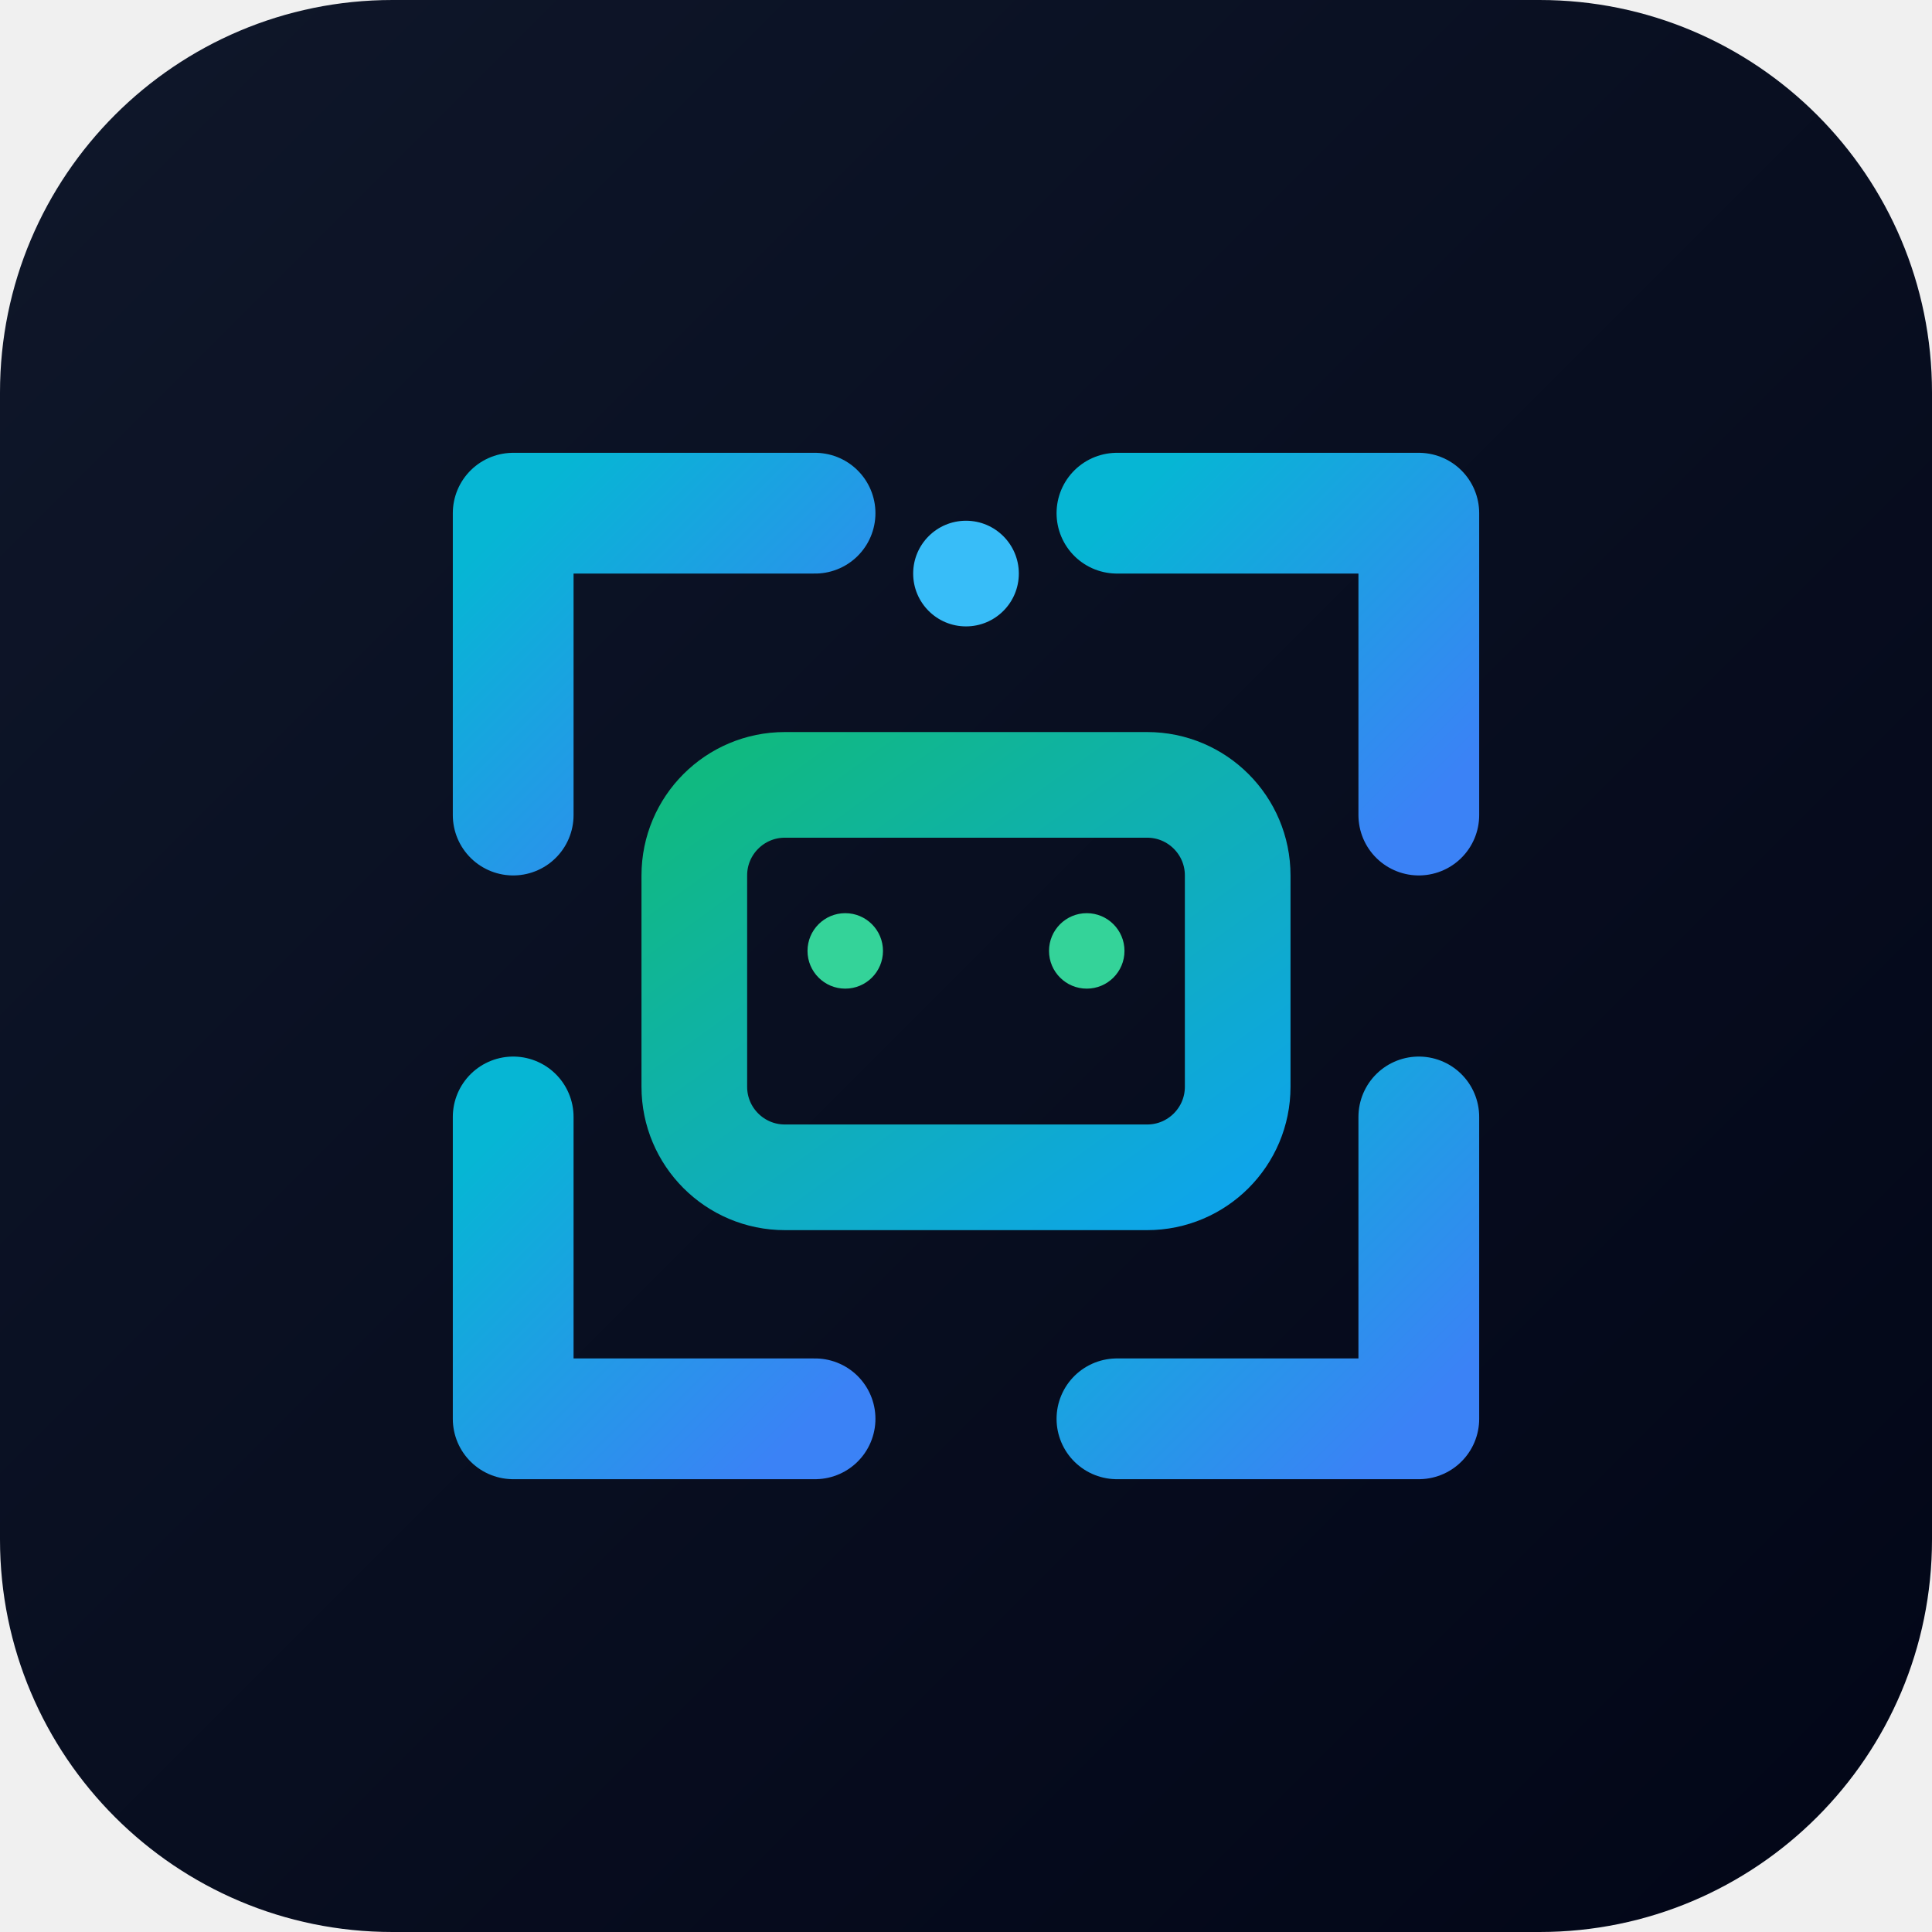
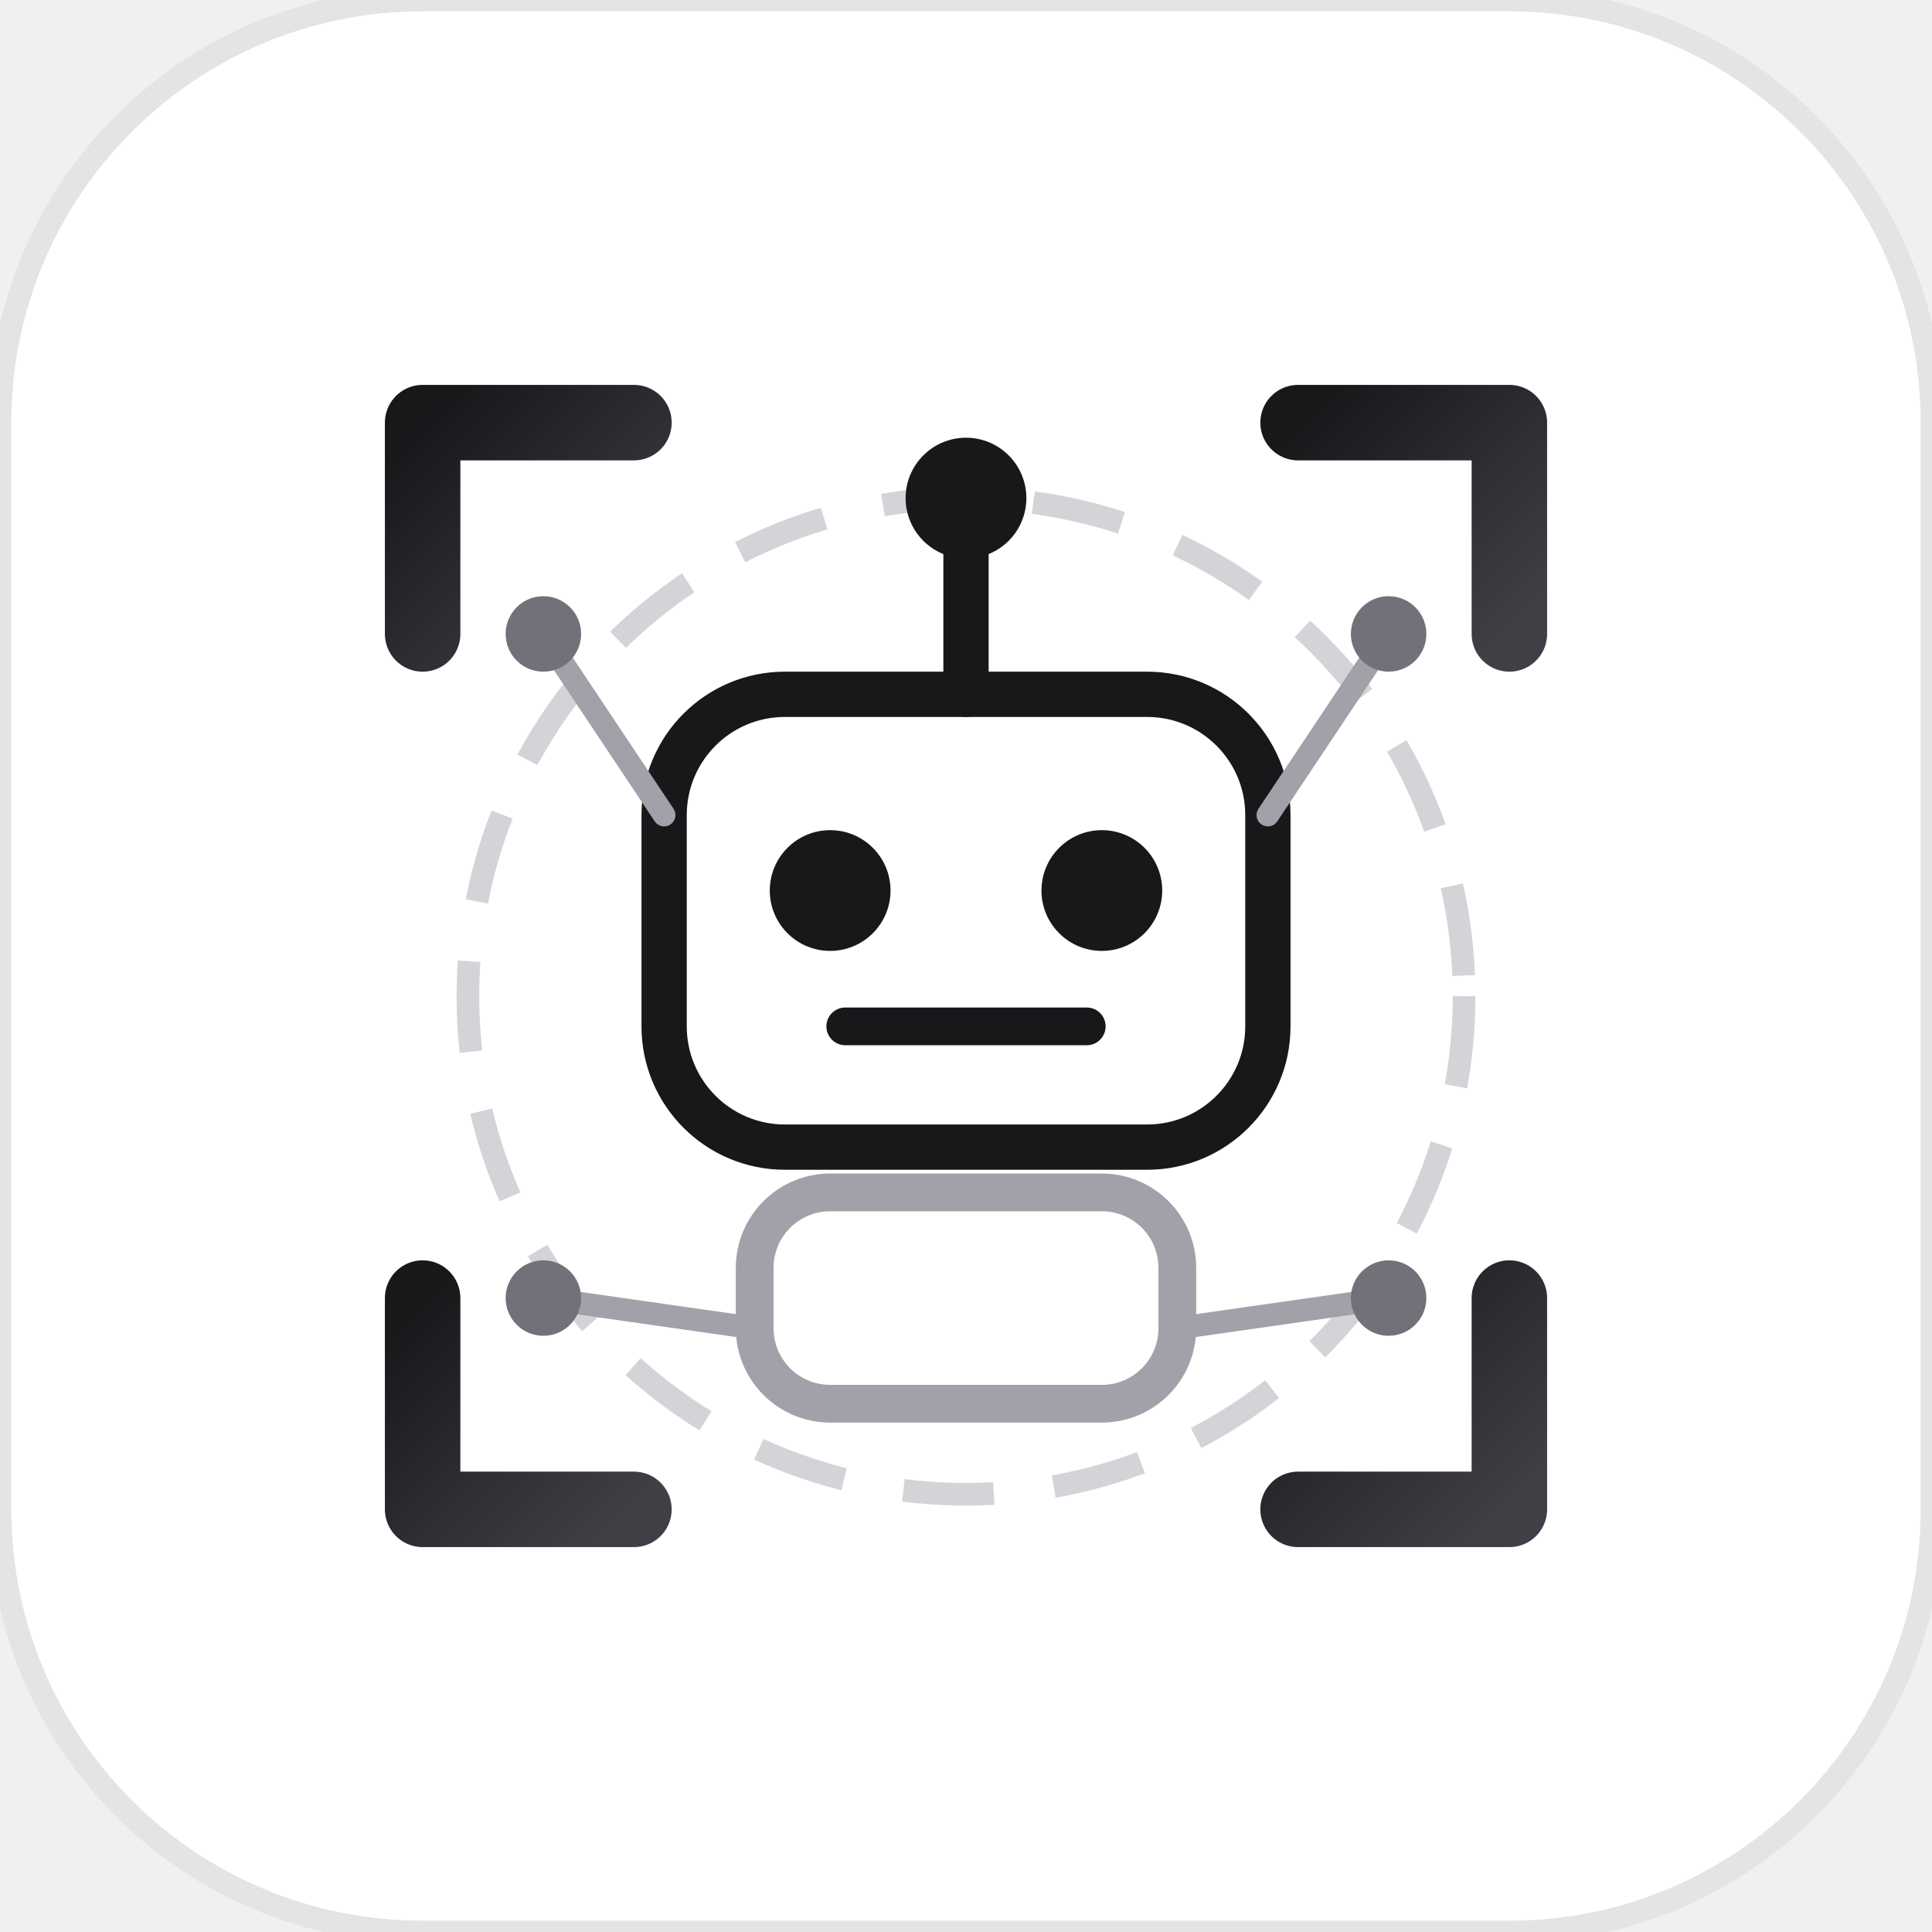
<svg xmlns="http://www.w3.org/2000/svg" viewBox="0 0 128 128" aria-hidden="true">
  <defs>
-     <linearGradient id="bg" x1="0%" y1="0%" x2="100%" y2="100%">
-       <stop offset="0%" stop-color="#0f172a" />
-       <stop offset="100%" stop-color="#020617" />
-     </linearGradient>
-     <linearGradient id="frameGrad" x1="0%" y1="0%" x2="100%" y2="100%">
-       <stop offset="0%" stop-color="#06b6d4" />
-       <stop offset="100%" stop-color="#3b82f6" />
-     </linearGradient>
-     <linearGradient id="agentGrad" x1="0%" y1="0%" x2="100%" y2="100%">
-       <stop offset="0%" stop-color="#10b981" />
-       <stop offset="100%" stop-color="#0ea5e9" />
+     <linearGradient id="accent" x1="0%" y1="0%" x2="100%" y2="100%">
+       <stop offset="0%" stop-color="#18181b" />
+       <stop offset="100%" stop-color="#3f3f46" />
    </linearGradient>
  </defs>
-   <rect width="128" height="128" rx="26" fill="url(#bg)" />
-   <g fill="none" stroke="url(#frameGrad)" stroke-width="8" stroke-linecap="round" stroke-linejoin="round">
-     <path d="M 34 34 V 54 M 34 34 H 54" />
-     <path d="M 94 34 V 54 M 94 34 H 74" />
-     <path d="M 34 94 V 74 M 34 94 H 54" />
-     <path d="M 94 94 V 74 M 94 94 H 74" />
+   <rect width="128" height="128" rx="28" fill="#ffffff" />
+   <rect width="128" height="128" rx="28" fill="none" stroke="#e4e4e7" stroke-width="1.5" />
+   <g fill="none" stroke="url(#accent)" stroke-width="5" stroke-linecap="round" stroke-linejoin="round">
+     <path d="M 28 42 V 28 H 42" />
+     <path d="M 86 28 H 100 V 42" />
+     <path d="M 100 86 V 100 H 86" />
+     <path d="M 42 100 H 28 V 86" />
  </g>
-   <g fill="none" stroke="url(#agentGrad)" stroke-width="7" stroke-linecap="round" stroke-linejoin="round">
-     <rect x="46" y="52" width="36" height="26" rx="6" />
-     <circle cx="56" cy="63" r="2.5" fill="#34d399" stroke="none" />
-     <circle cx="72" cy="63" r="2.5" fill="#34d399" stroke="none" />
-     <path d="M 64 52 V 42" />
-     <circle cx="64" cy="38" r="3.5" fill="#38bdf8" stroke="none" />
+   <circle cx="64" cy="66" r="33" fill="none" stroke="#d4d4d8" stroke-width="1.5" stroke-dasharray="6 4" />
+   <line x1="64" y1="46" x2="64" y2="36" stroke="#18181b" stroke-width="3" stroke-linecap="round" />
+   <circle cx="64" cy="33" r="4" fill="#18181b" />
+   <rect x="44" y="46" width="40" height="30" rx="8" fill="none" stroke="#18181b" stroke-width="3" />
+   <circle cx="55" cy="59" r="4" fill="#18181b" />
+   <circle cx="73" cy="59" r="4" fill="#18181b" />
+   <line x1="56" y1="68" x2="72" y2="68" stroke="#18181b" stroke-width="2.5" stroke-linecap="round" />
+   <rect x="50" y="79" width="28" height="14" rx="5" fill="none" stroke="#a1a1aa" stroke-width="2.5" />
+   <g stroke="#a1a1aa" stroke-width="1.5" stroke-linecap="round">
+     <line x1="44" y1="54" x2="36" y2="42" />
+     <line x1="84" y1="54" x2="92" y2="42" />
+     <line x1="50" y1="88" x2="36" y2="86" />
+     <line x1="78" y1="88" x2="92" y2="86" />
+   </g>
+   <g fill="#71717a">
+     <circle cx="36" cy="42" r="2.5" />
+     <circle cx="92" cy="42" r="2.5" />
+     <circle cx="92" cy="86" r="2.5" />
+     <circle cx="36" cy="86" r="2.5" />
  </g>
</svg>
